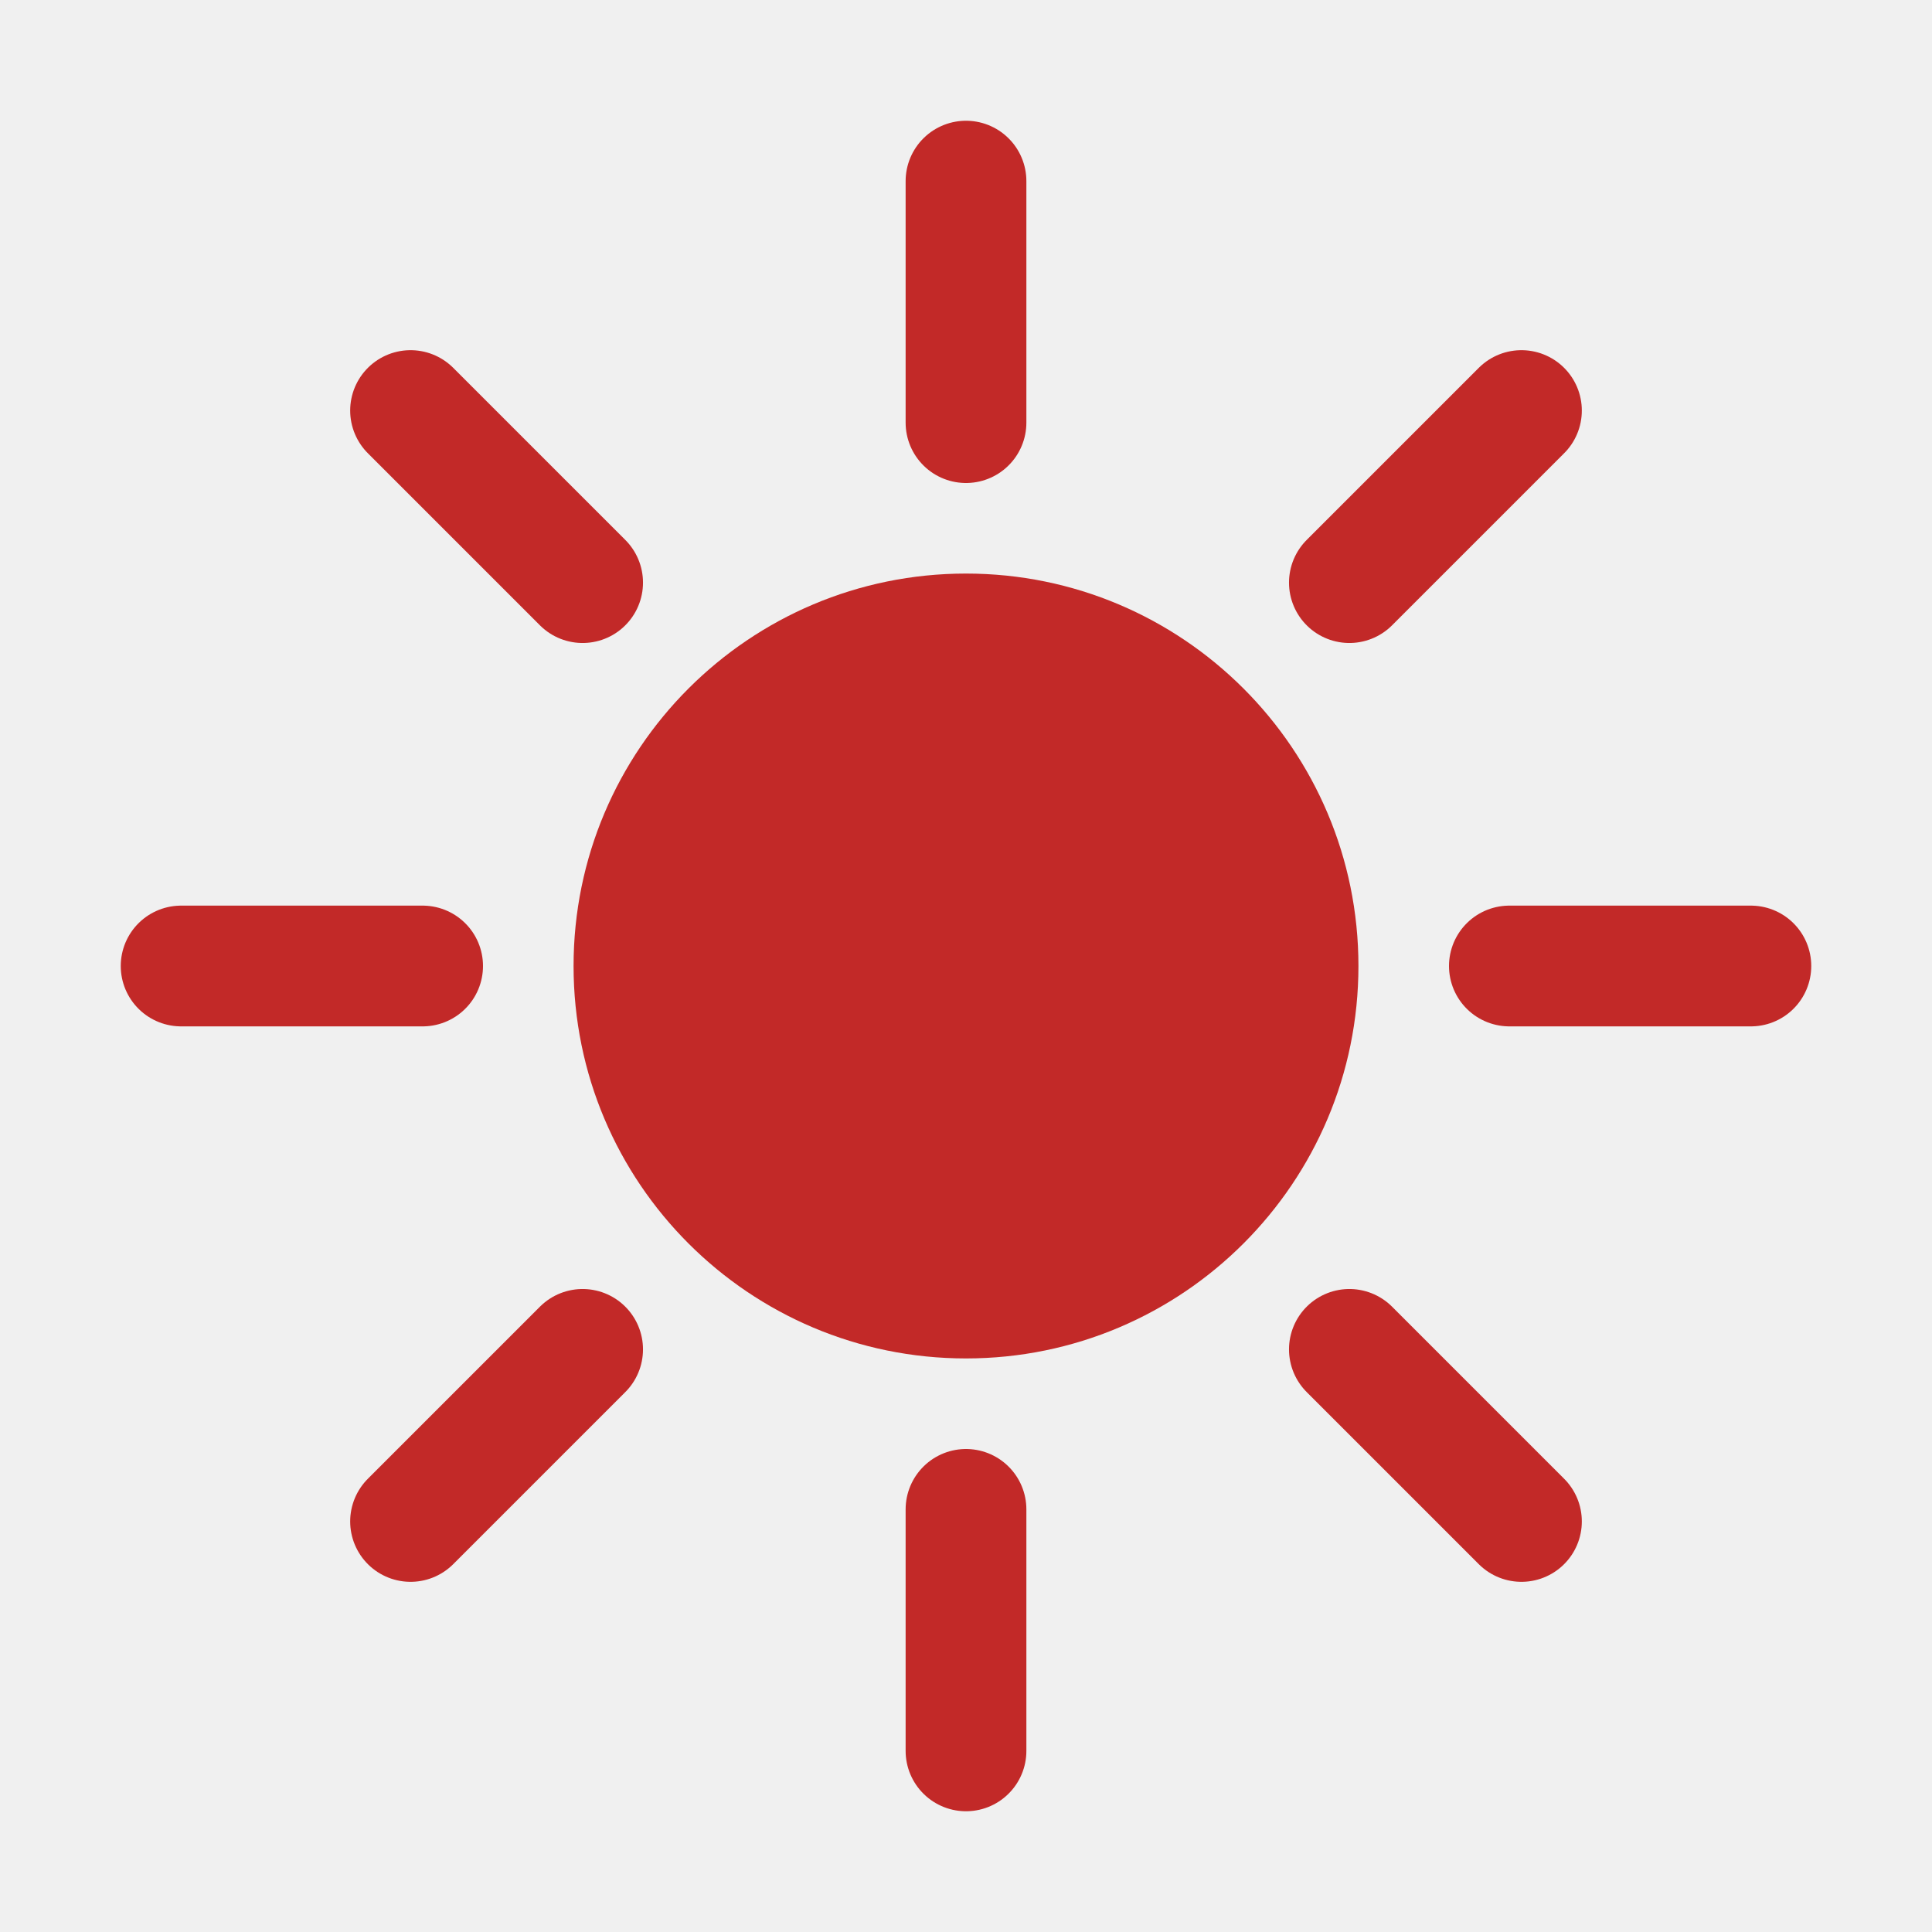
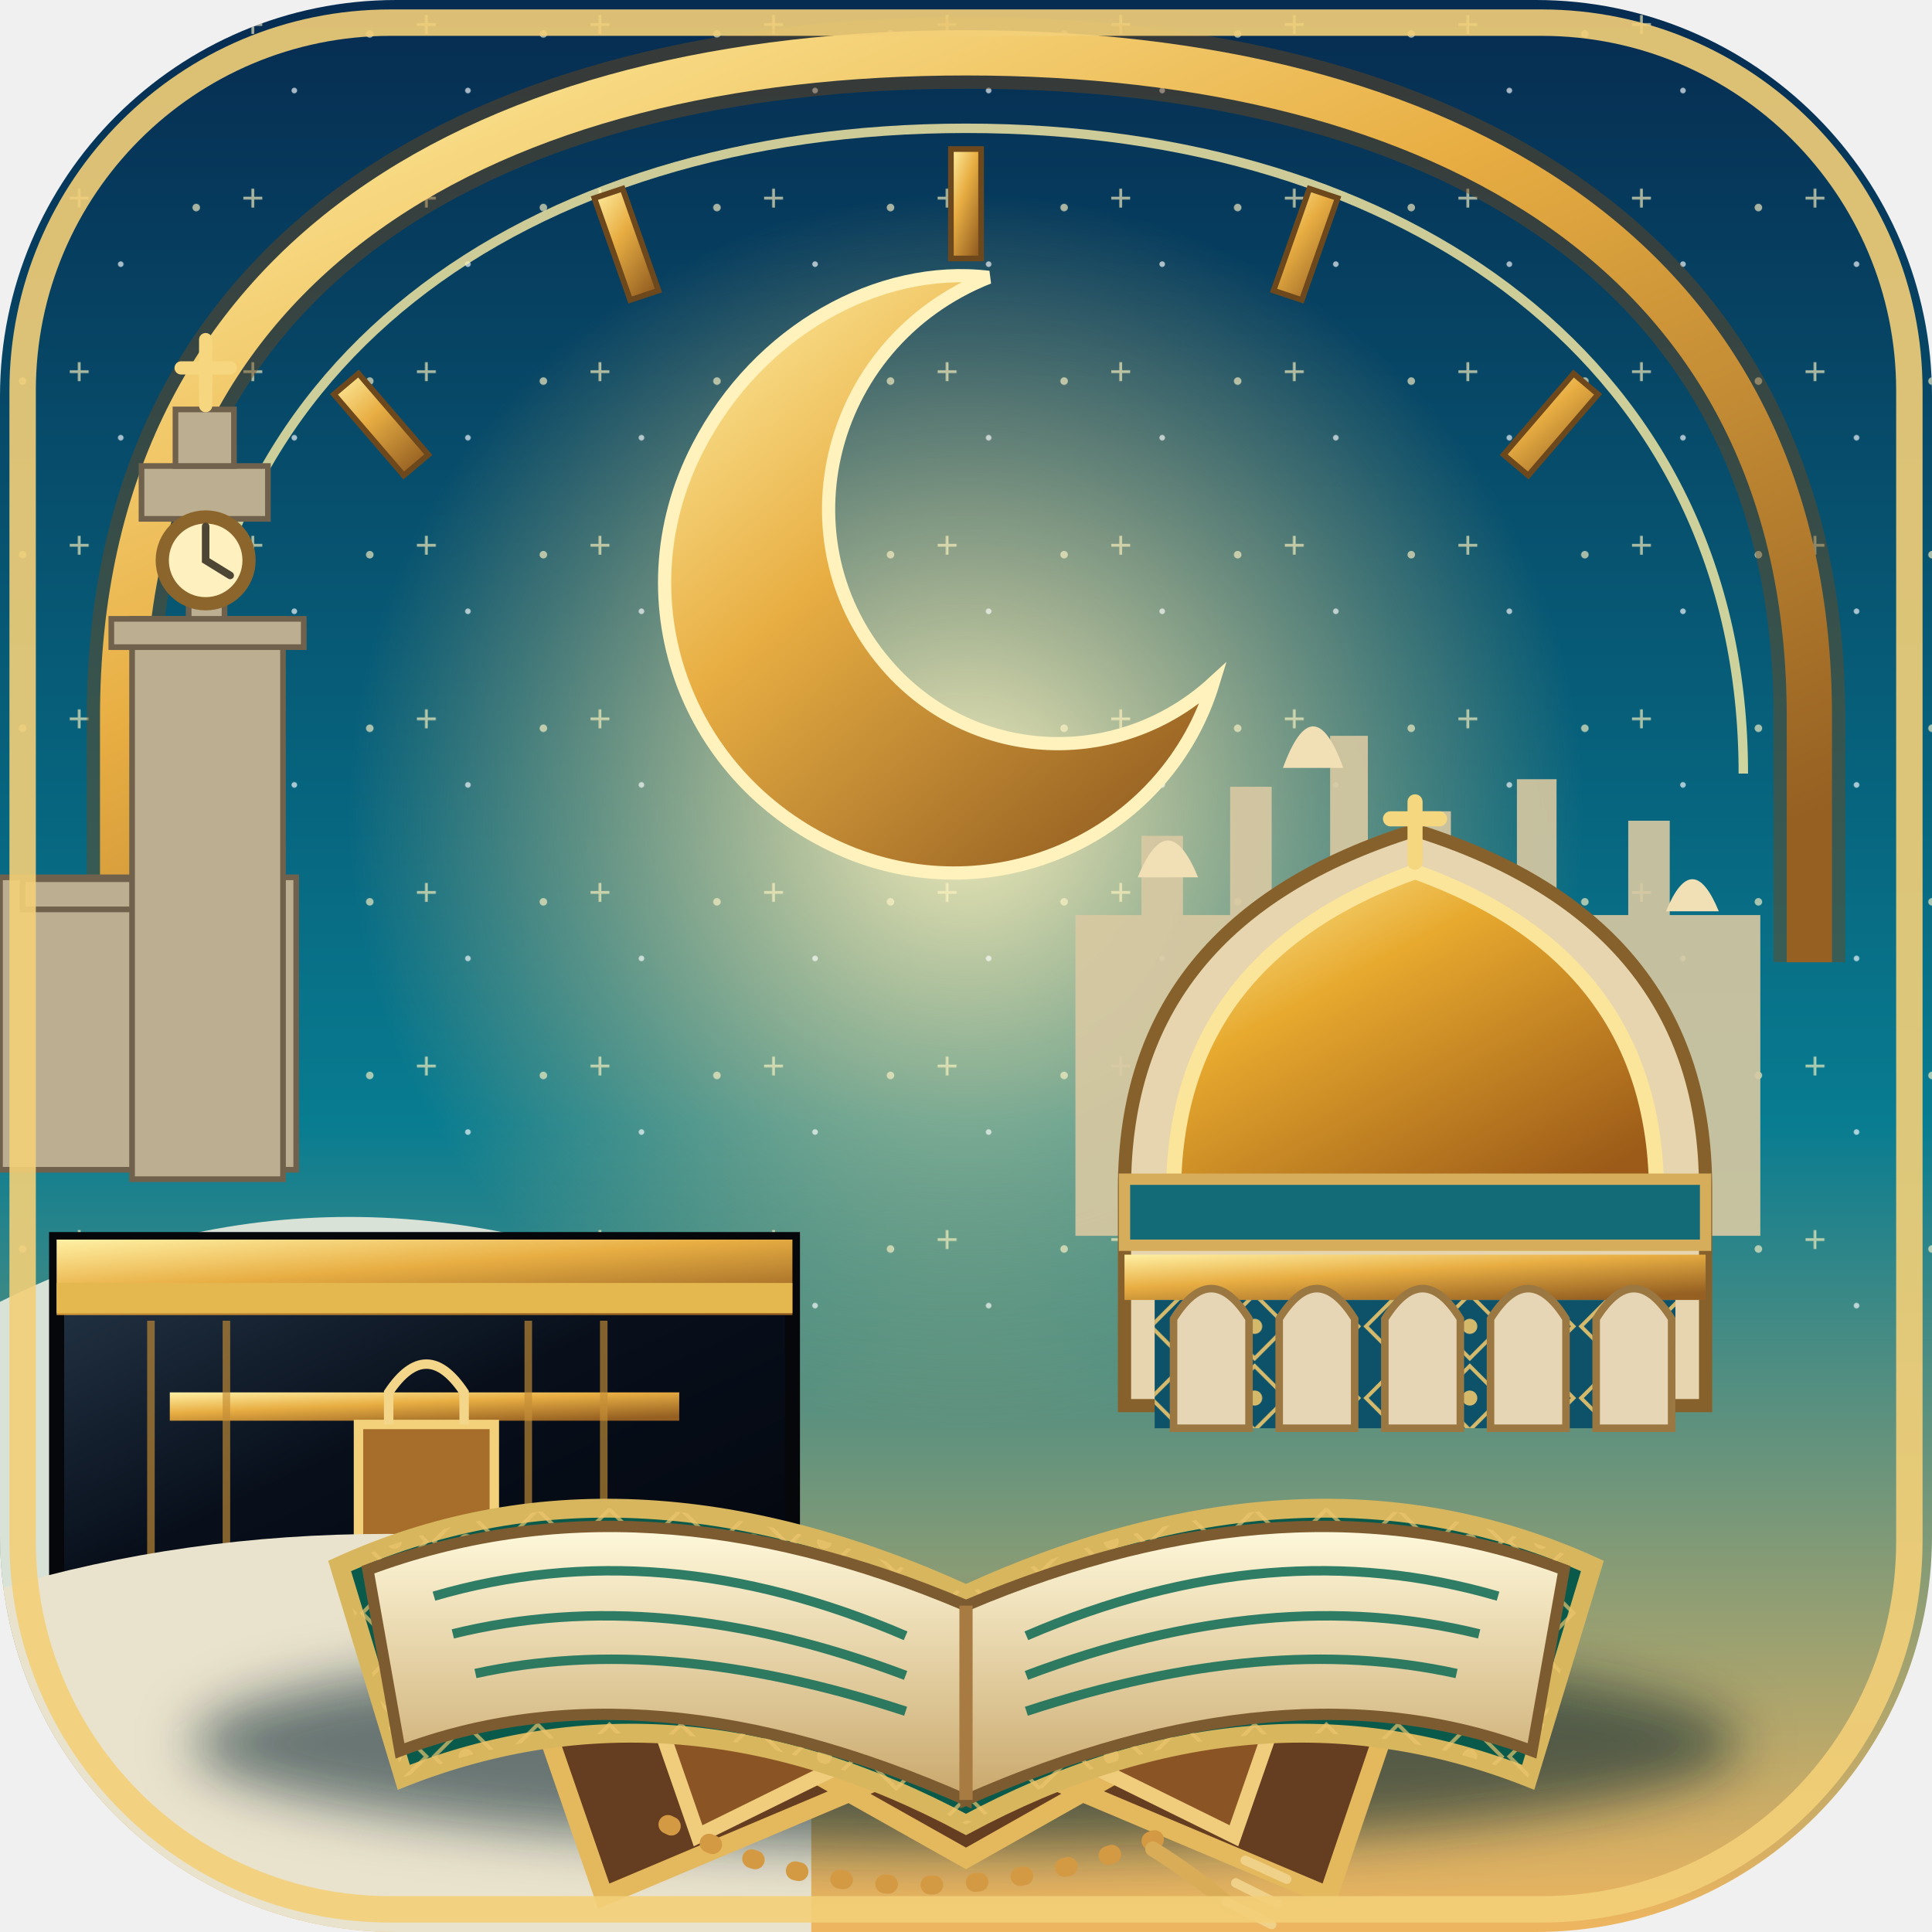
- <svg xmlns="http://www.w3.org/2000/svg" viewBox="0 0 64 64" fill="#C22928">
-   <circle cx="32" cy="32" r="13" />
-   <g stroke="#C22928" stroke-width="4" stroke-linecap="round" fill="none">
-     <path d="M32 6v8M32 50v8M6 32h8M50 32h8M13.6 13.6l5.7 5.7M44.7 44.7l5.7 5.7M13.6 50.4l5.7-5.7M44.7 19.3l5.7-5.7" />
+ <svg xmlns="http://www.w3.org/2000/svg" viewBox="0 0 1024 1024">
+   <defs>
+     <linearGradient id="bg" x2="0" y2="1">
+       <stop stop-color="#062b50" />
+       <stop offset=".58" stop-color="#087c91" />
+       <stop offset="1" stop-color="#f1b65e" />
+     </linearGradient>
+     <radialGradient id="glow">
+       <stop stop-color="#fff3bf" stop-opacity=".95" />
+       <stop offset="1" stop-color="#f7c96c" stop-opacity="0" />
+     </radialGradient>
+     <linearGradient id="gold" x2=".8" y2="1">
+       <stop stop-color="#fff0a4" />
+       <stop offset=".45" stop-color="#e8ae43" />
+       <stop offset="1" stop-color="#956022" />
+     </linearGradient>
+     <linearGradient id="dome" x2=".8" y2="1">
+       <stop stop-color="#fff0a2" />
+       <stop offset=".38" stop-color="#e7a92e" />
+       <stop offset="1" stop-color="#9c5b18" />
+     </linearGradient>
+     <linearGradient id="kaaba" x2="1" y2="1">
+       <stop stop-color="#27394b" />
+       <stop offset=".5" stop-color="#080f1b" />
+       <stop offset="1" stop-color="#03070e" />
+     </linearGradient>
+     <linearGradient id="pages" x2="0" y2="1">
+       <stop stop-color="#fff9dc" />
+       <stop offset="1" stop-color="#c9a76b" />
+     </linearGradient>
+     <pattern id="stars" width="92" height="92" patternUnits="userSpaceOnUse">
+       <circle cx="12" cy="18" r="2" fill="#fff2c5" />
+       <circle cx="64" cy="48" r="1.5" fill="#fff" />
+       <path d="M42 8v10M37 13h10" stroke="#fff1bd" stroke-width="1.5" />
+     </pattern>
+     <pattern id="tile" width="38" height="38" patternUnits="userSpaceOnUse">
+       <path d="M19 2 36 19 19 36 2 19Z" fill="none" stroke="#eac46c" stroke-width="2" />
+       <circle cx="19" cy="19" r="4" fill="#eac46c" />
+     </pattern>
+     <clipPath id="round">
+       <rect width="1024" height="1024" rx="210" />
+     </clipPath>
+     <filter id="shadow" x="-30%" y="-30%" width="160%" height="160%">
+       <feGaussianBlur stdDeviation="14" />
+     </filter>
+   </defs>
+   <g clip-path="url(#round)">
+     <rect width="1024" height="1024" fill="url(#bg)" />
+     <circle cx="512" cy="430" r="330" fill="url(#glow)" />
+     <rect width="1024" height="700" fill="url(#stars)" opacity=".65" />
+     <path d="M65 510V380C65 135 260 28 512 28s447 107 447 352v130" fill="none" stroke="#714719" stroke-width="38" opacity=".45" />
+     <path d="M65 510V380C65 135 260 28 512 28s447 107 447 352v130" fill="none" stroke="url(#gold)" stroke-width="24" />
+     <path d="M100 410C100 194 278 68 512 68s412 126 412 342" fill="none" stroke="#fff0a6" stroke-width="5" opacity=".8" />
+     <g fill="url(#gold)" stroke="#6d481d" stroke-width="3">
+       <path d="M504 79h16v58h-16z" />
+       <path d="M315 105l15-5 19 54-15 5z" />
+       <path d="M694 100l15 5-19 54-15-5z" />
+       <path d="M177 209l13-11 37 43-13 11z" />
+       <path d="M834 198l13 11-37 43-13-11z" />
+     </g>
+     <path d="M524 147c-88 35-113 145-49 211 46 47 120 48 168 4-24 79-111 121-190 91-88-34-126-133-83-216 32-62 96-97 154-90Z" fill="url(#gold)" stroke="#fff2bd" stroke-width="7" />
+     <path d="M570 600V485h35v-42h22v42h25v-68h22v68h31v-95h20v95h24v-55h20v55h35v-72h21v72h38v-50h22v50h48v170H570Z" fill="#d8c9a2" opacity=".9" />
+     <g fill="#f1dfb5">
+       <path d="M603 465q16-39 32 0zM680 407q16-44 32 0zM780 475q14-37 28 0zM883 483q14-34 28 0z" />
+     </g>
+     <g fill="#bcae91" stroke="#6f614b" stroke-width="3">
+       <path d="M0 620V465h72v-38h23v38h62v155z" />
+       <path d="M12 466h132v16H12z" />
+       <path d="M70 625V328h30v-53h19v53h31v297z" />
+       <path d="M59 328h102v15H59zM75 275h67v-28h-67z" />
+       <path d="M93 247h31v-30h-31z" />
+     </g>
+     <path d="M109 215v-35m-13 15h26" stroke="#f6d77f" stroke-width="7" stroke-linecap="round" />
+     <circle cx="109" cy="297" r="23" fill="#fff0bf" stroke="#8b652b" stroke-width="7" />
+     <path d="M109 279v18l13 8" fill="none" stroke="#4d4635" stroke-width="4" stroke-linecap="round" />
+     <path d="M0 690q180-90 380 0v160H0Z" fill="#d9e2d7" />
+     <path d="M30 657h390v185H30z" fill="url(#kaaba)" stroke="#05070b" stroke-width="8" />
+     <path d="M30 657h390v40H30z" fill="url(#gold)" />
+     <path d="M30 680h390v16H30z" fill="#e5b84f" />
+     <path d="M90 738h270v15H90z" fill="url(#gold)" />
+     <path d="M120 700v140m-40-140v140m240-140v140m-40-140v140" stroke="#c48d36" stroke-width="4" opacity=".65" />
+     <path d="M190 755h72v87h-72z" fill="#a66d2b" stroke="#f3d17b" stroke-width="5" />
+     <path d="M206 755v-17q20-30 40 0v17" fill="none" stroke="#f4d68b" stroke-width="5" />
+     <path d="M0 842q195-58 430 0v182H0z" fill="#e9e3cd" />
+     <path d="M596 745v-115q0-142 154-190 154 48 154 190v115Z" fill="#e6d5ae" stroke="#87612c" stroke-width="7" />
+     <path d="M622 633q0-125 128-171 128 46 128 171Z" fill="url(#dome)" stroke="#fbe59b" stroke-width="8" />
+     <path d="M750 457v-32m-13 9h26" stroke="#f4d77e" stroke-width="8" stroke-linecap="round" />
+     <path d="M596 625h308v35H596z" fill="#146b78" stroke="#d6ae5b" stroke-width="6" />
+     <path d="M596 665h308v24H596z" fill="url(#gold)" />
+     <path d="M612 689h276v68H612z" fill="#0d5269" />
+     <path d="M612 689h276v68H612z" fill="url(#tile)" opacity=".9" />
+     <g fill="#e6d6b5" stroke="#9b7742" stroke-width="4">
+       <path d="M622 757v-58q20-32 40 0v58z" />
+       <path d="M678 757v-58q20-32 40 0v58z" />
+       <path d="M734 757v-58q20-32 40 0v58z" />
+       <path d="M790 757v-58q20-32 40 0v58z" />
+       <path d="M846 757v-58q20-32 40 0v58z" />
+     </g>
+     <ellipse cx="512" cy="924" rx="410" ry="55" fill="#041c29" opacity=".55" filter="url(#shadow)" />
+     <path d="M265 846 512 985 758 846 704 1005 512 924 320 1005Z" fill="#653d20" stroke="#e4b85d" stroke-width="10" />
+     <path d="m330 858 182 91 182-91-40 115-142-70-142 70z" fill="#8b5425" stroke="#f0cc7d" stroke-width="8" />
+     <path d="M180 830q150-68 332 15 182-83 332-15l-34 112q-145-57-298 25-153-82-298-25Z" fill="#0a5a4c" stroke="#d8b65e" stroke-width="10" />
+     <path d="M180 830q150-68 332 15 182-83 332-15l-34 112q-145-57-298 25-153-82-298-25Z" fill="url(#tile)" opacity=".7" />
+     <path d="M195 832q145-54 317 19v103q-170-75-300-26z" fill="url(#pages)" stroke="#7d5b30" stroke-width="6" />
+     <path d="M829 832q-145-54-317 19v103q170-75 300-26z" fill="url(#pages)" stroke="#7d5b30" stroke-width="6" />
+     <path d="M512 851v103" stroke="#a77b42" stroke-width="7" />
+     <g fill="none" stroke="#1a715a" stroke-width="5" opacity=".9">
+       <path d="M230 846q120-35 250 21M240 866q110-27 240 22M252 887q100-22 228 20M794 846q-120-35-250 21M784 866q-110-27-240 22M772 887q-100-22-228 20" />
+     </g>
+     <path d="M354 967q120 60 258 8" fill="none" stroke="#d49a43" stroke-width="10" stroke-linecap="round" stroke-dasharray="2 22" />
+     <path d="M611 980q24 15 42 31" stroke="#d9ad58" stroke-width="8" stroke-linecap="round" />
+     <path d="M650 1008l24 12m-19-22 22 11m-17-23 22 10" stroke="#f0d18a" stroke-width="5" stroke-linecap="round" />
+     <rect x="12" y="12" width="1000" height="1000" rx="195" fill="none" stroke="#f3cf78" stroke-width="14" opacity=".9" />
  </g>
</svg>
